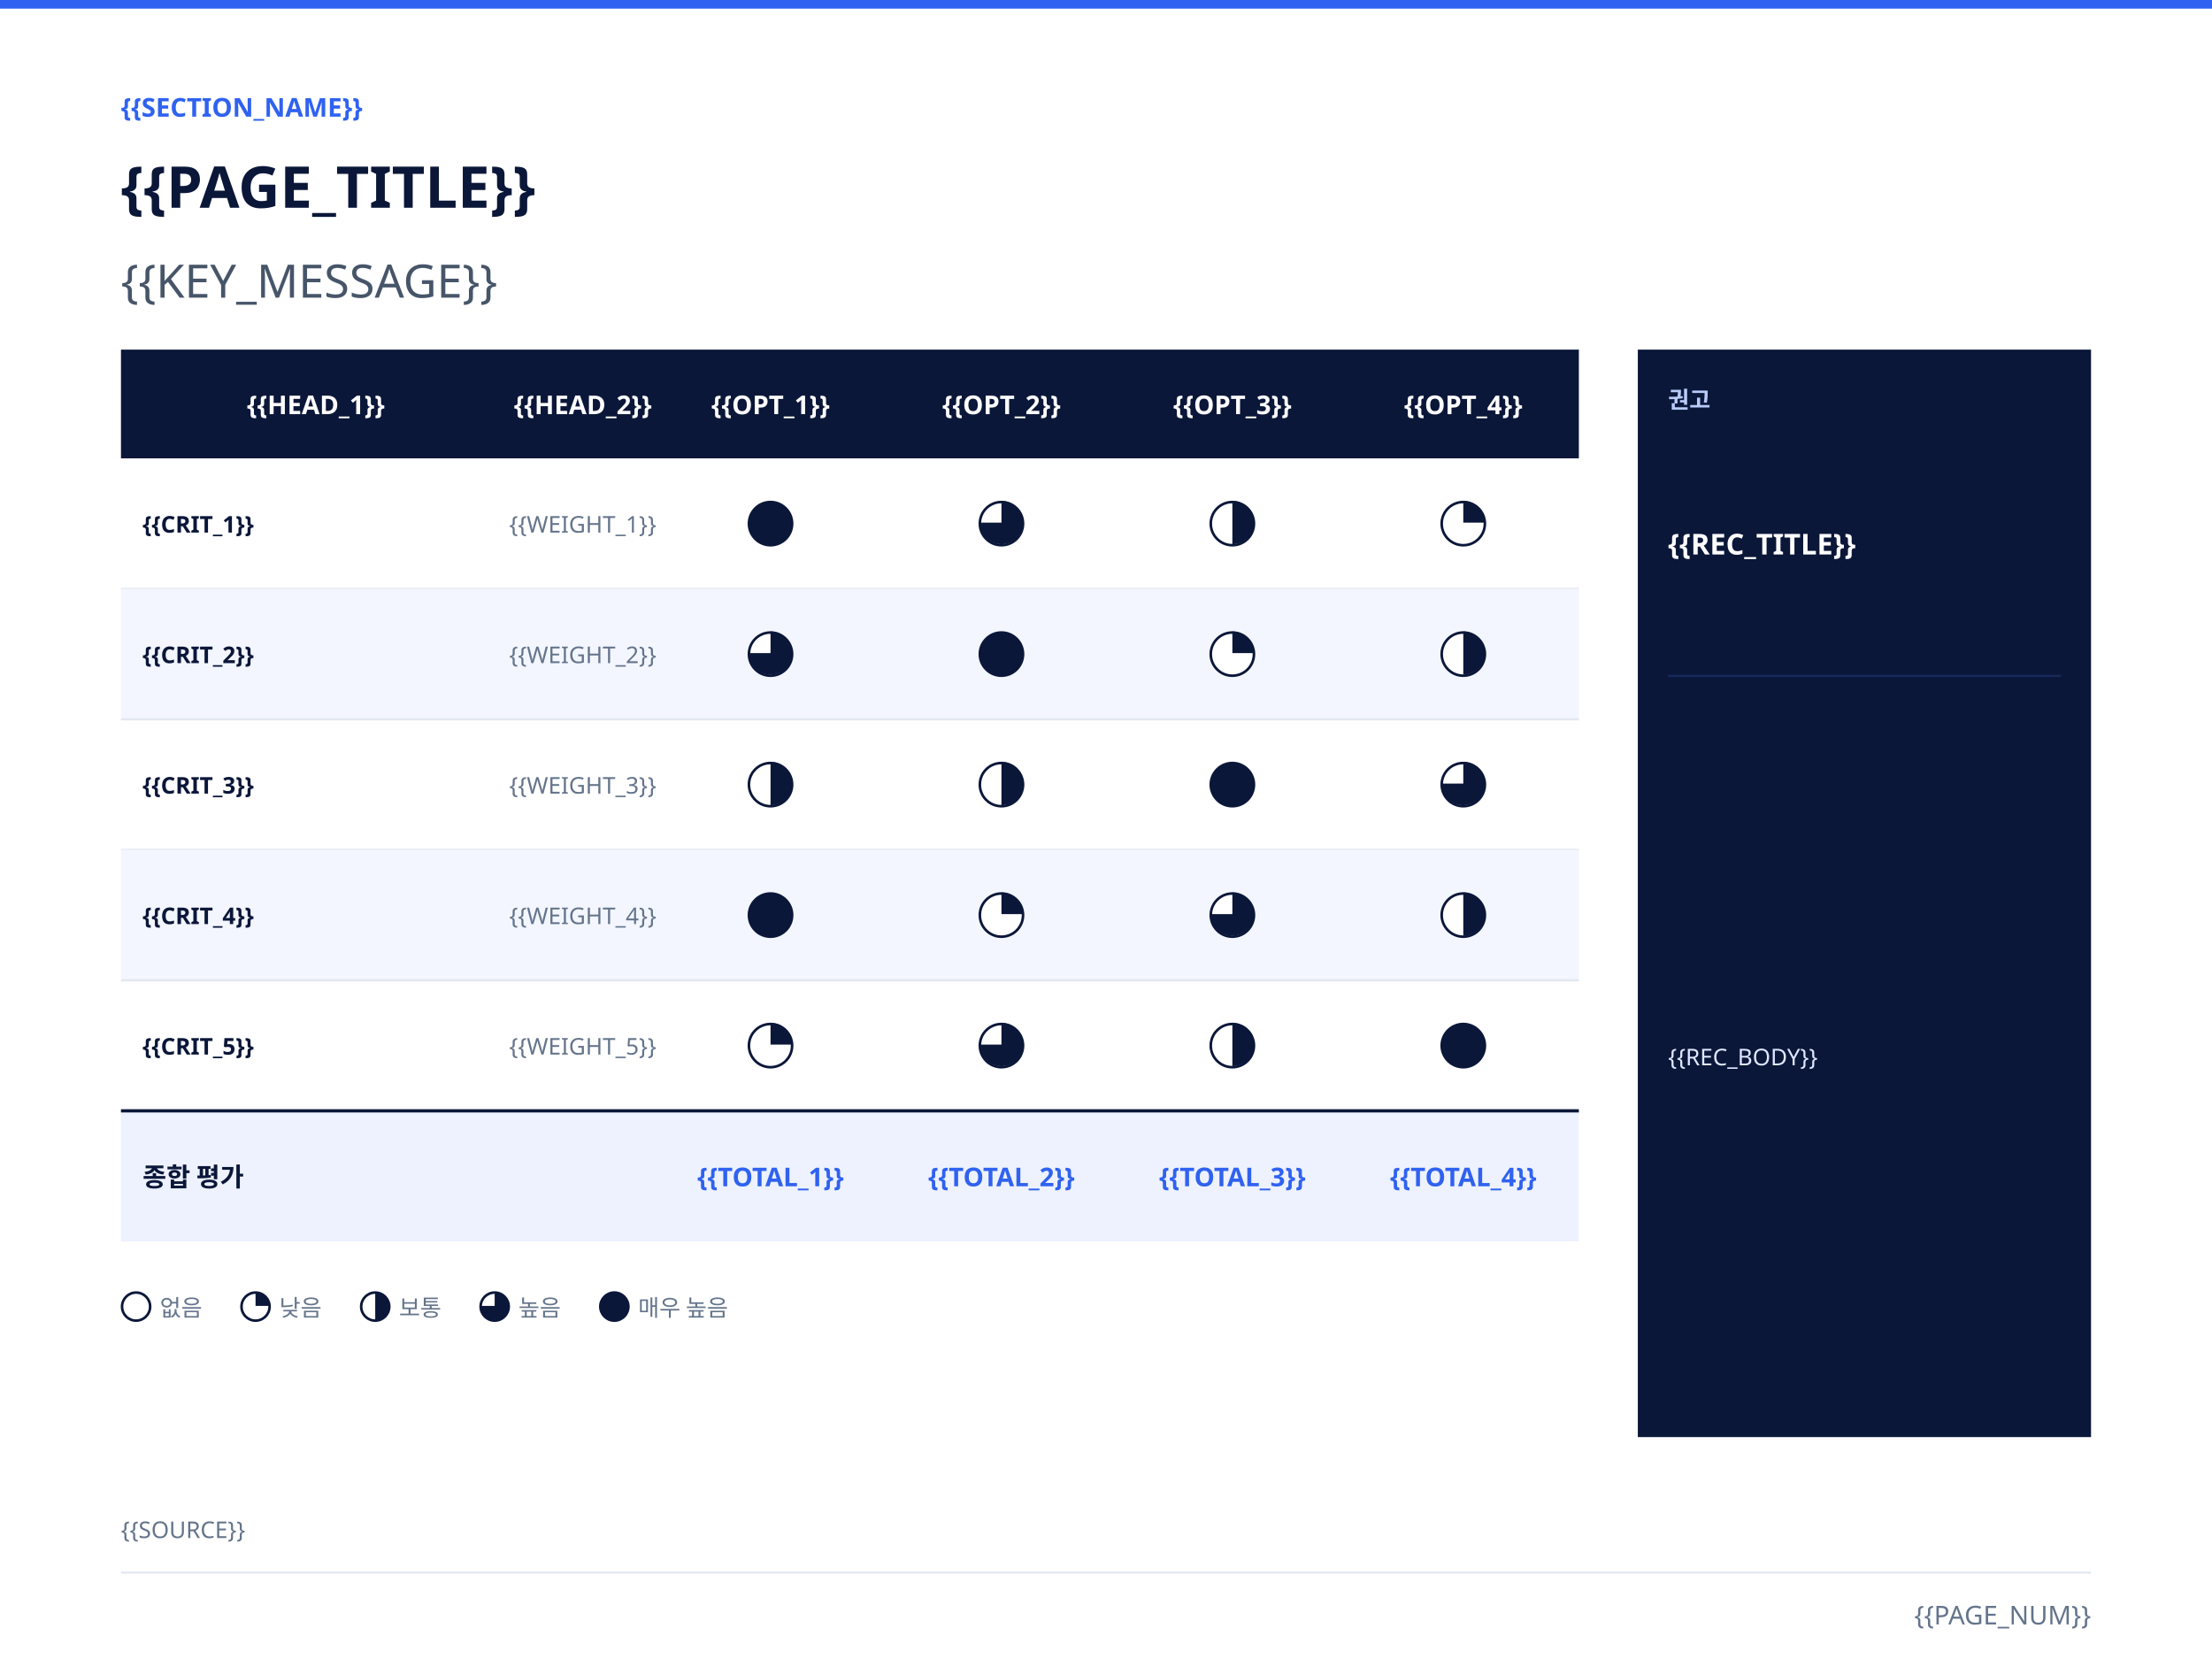
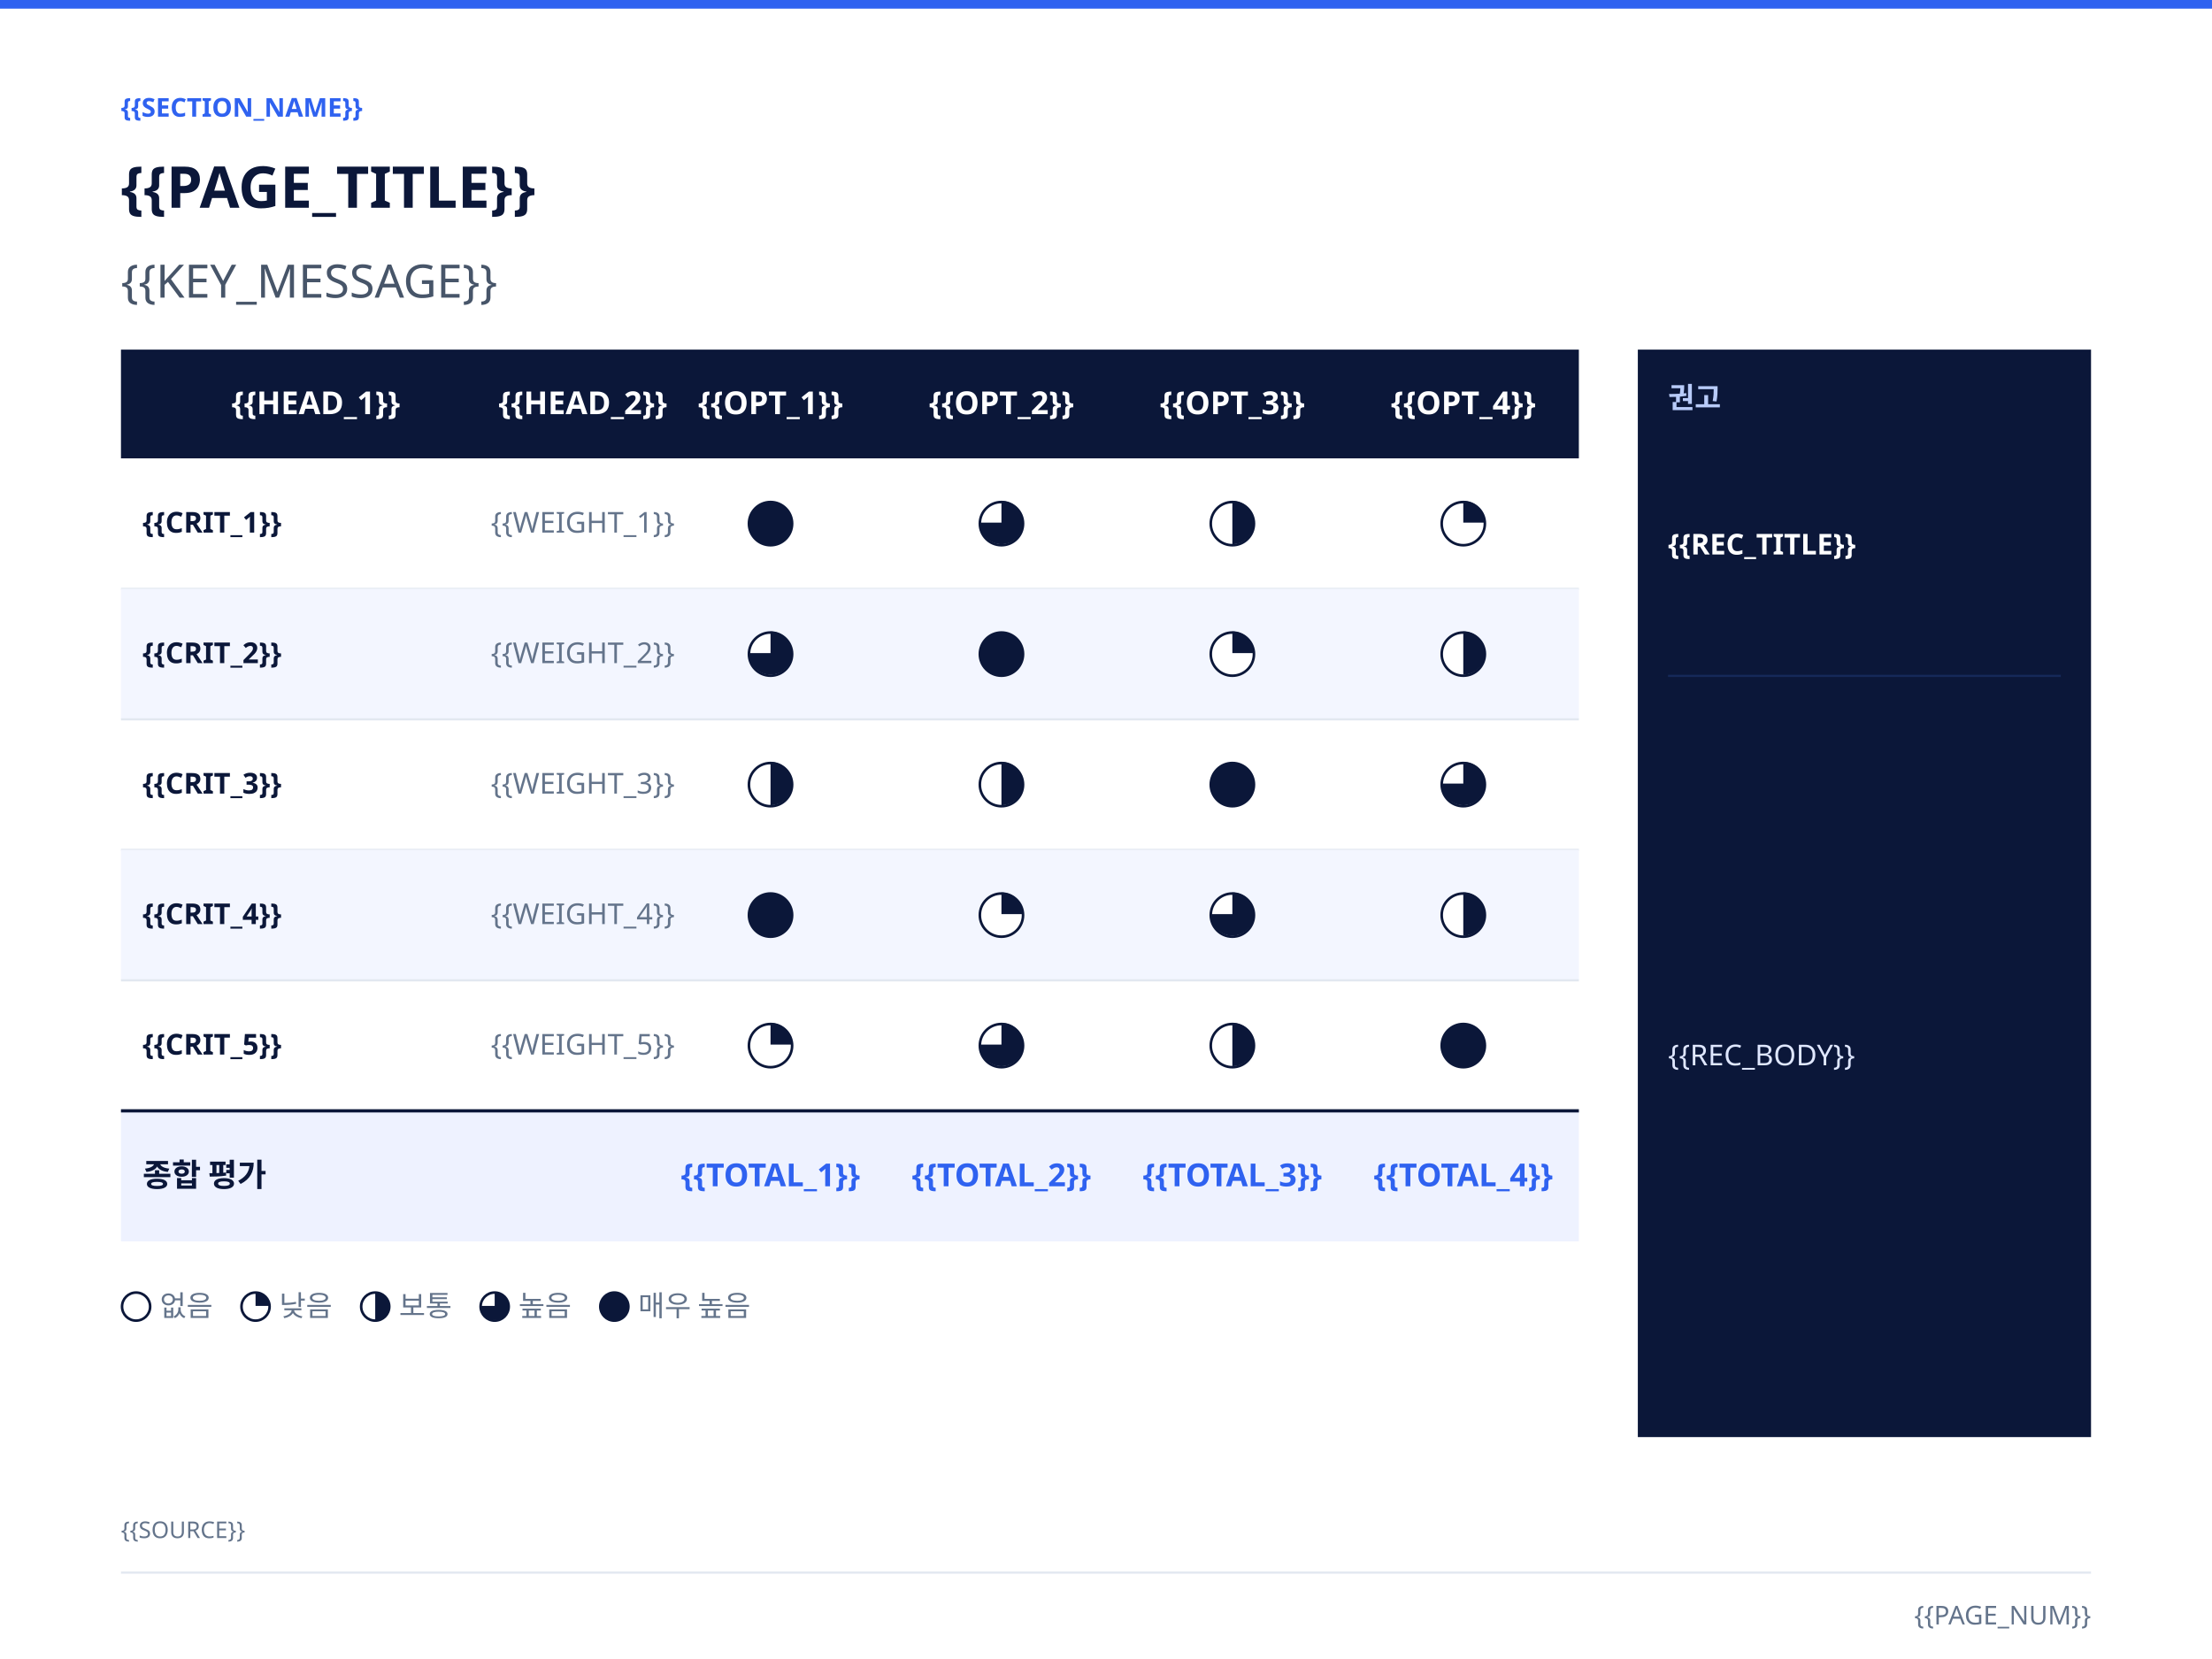
<svg xmlns="http://www.w3.org/2000/svg" viewBox="0 0 1024 768" data-pptx-master="innercarry-master-4x3" data-pptx-master-name="이너캐리 4:3" data-pptx-layout="innercarry-harvey-compare" data-pptx-layout-name="이너캐리 하비볼 대안 평가표+권고">
  <rect id="master-bg" x="0" y="0" width="1024" height="831.62" fill="#FFFFFF" data-pptx-layer="master" data-pptx-editable="false" />
  <rect id="top-rule" x="0" y="0" width="1024" height="4" fill="#2F62F0" data-pptx-layer="layout" data-pptx-editable="false" />
  <rect id="head-bg" x="56" y="161.85" width="674.9" height="50.34" fill="#0B1739" data-pptx-layer="layout" data-pptx-editable="false" />
  <line id="row-1-rule" x1="56" y1="272.6" x2="730.9" y2="272.6" stroke="#E2E8F0" stroke-width="1" data-pptx-layer="layout" data-pptx-editable="false" />
  <rect id="row-2-zebra" x="56" y="272.6" width="674.9" height="60.41" fill="#F3F6FF" data-pptx-layer="layout" data-pptx-editable="false" />
  <line id="row-2-rule" x1="56" y1="333.01" x2="730.9" y2="333.01" stroke="#E2E8F0" stroke-width="1" data-pptx-layer="layout" data-pptx-editable="false" />
  <line id="row-3-rule" x1="56" y1="393.42" x2="730.9" y2="393.42" stroke="#E2E8F0" stroke-width="1" data-pptx-layer="layout" data-pptx-editable="false" />
  <rect id="row-4-zebra" x="56" y="393.42" width="674.9" height="60.41" fill="#F3F6FF" data-pptx-layer="layout" data-pptx-editable="false" />
  <line id="row-4-rule" x1="56" y1="453.83" x2="730.9" y2="453.83" stroke="#E2E8F0" stroke-width="1" data-pptx-layer="layout" data-pptx-editable="false" />
  <line id="row-5-rule" x1="56" y1="514.24" x2="730.9" y2="514.24" stroke="#E2E8F0" stroke-width="1" data-pptx-layer="layout" data-pptx-editable="false" />
  <rect id="total-bg" x="56" y="514.24" width="674.9" height="60.42" fill="#EEF2FF" data-pptx-layer="layout" data-pptx-editable="false" />
  <line id="total-rule" x1="56" y1="514.24" x2="730.9" y2="514.24" stroke="#0B1739" stroke-width="1.5" data-pptx-layer="layout" data-pptx-editable="false" />
-   <text id="total-label" x="66" y="549.16" font-family="&quot;IBM Plex Sans KR&quot;, &quot;Malgun Gothic&quot;, sans-serif" font-size="12" font-weight="700" fill="#0B1739" data-pptx-layer="layout" data-pptx-editable="false">종합 평가</text>
+   <text id="total-label" x="66" y="549.16" font-family="&quot;IBM Plex Sans KR&quot;, &quot;Malgun Gothic&quot;, sans-serif" font-size="14.67" font-weight="700" fill="#0B1739" data-pptx-layer="layout" data-pptx-editable="false">종합 평가</text>
  <circle id="legend-0-ring" cx="63" cy="604.86" r="6.5" fill="#FFFFFF" stroke="#0B1739" stroke-width="1.2" data-pptx-layer="layout" data-pptx-editable="false" />
-   <text id="legend-0-label" x="74" y="609.24" font-family="&quot;IBM Plex Sans KR&quot;, &quot;Malgun Gothic&quot;, sans-serif" font-size="10.67" font-weight="400" fill="#64748B" data-pptx-layer="layout" data-pptx-editable="false">없음</text>
+   <text id="legend-0-label" x="74" y="609.24" font-family="&quot;IBM Plex Sans KR&quot;, &quot;Malgun Gothic&quot;, sans-serif" font-size="13.33" font-weight="400" fill="#64748B" data-pptx-layer="layout" data-pptx-editable="false">없음</text>
  <circle id="legend-1-ring" cx="118.3" cy="604.86" r="6.5" fill="#FFFFFF" stroke="#0B1739" stroke-width="1.2" data-pptx-layer="layout" data-pptx-editable="false" />
  <path id="legend-1-fill" d="M 118.3 604.55 L 118.3 598.05 A 6.5 6.5 0 0 1 124.8 604.55 Z" fill="#0B1739" data-pptx-layer="layout" data-pptx-editable="false" />
-   <text id="legend-1-label" x="129.3" y="609.24" font-family="&quot;IBM Plex Sans KR&quot;, &quot;Malgun Gothic&quot;, sans-serif" font-size="10.67" font-weight="400" fill="#64748B" data-pptx-layer="layout" data-pptx-editable="false">낮음</text>
+   <text id="legend-1-label" x="129.3" y="609.24" font-family="&quot;IBM Plex Sans KR&quot;, &quot;Malgun Gothic&quot;, sans-serif" font-size="13.33" font-weight="400" fill="#64748B" data-pptx-layer="layout" data-pptx-editable="false">낮음</text>
  <circle id="legend-2-ring" cx="173.7" cy="604.86" r="6.5" fill="#FFFFFF" stroke="#0B1739" stroke-width="1.2" data-pptx-layer="layout" data-pptx-editable="false" />
  <path id="legend-2-fill" d="M 173.7 604.55 L 173.7 598.05 A 6.5 6.5 0 0 1 173.7 611.05 Z" fill="#0B1739" data-pptx-layer="layout" data-pptx-editable="false" />
-   <text id="legend-2-label" x="184.7" y="609.24" font-family="&quot;IBM Plex Sans KR&quot;, &quot;Malgun Gothic&quot;, sans-serif" font-size="10.67" font-weight="400" fill="#64748B" data-pptx-layer="layout" data-pptx-editable="false">보통</text>
+   <text id="legend-2-label" x="184.7" y="609.24" font-family="&quot;IBM Plex Sans KR&quot;, &quot;Malgun Gothic&quot;, sans-serif" font-size="13.33" font-weight="400" fill="#64748B" data-pptx-layer="layout" data-pptx-editable="false">보통</text>
  <circle id="legend-3-ring" cx="229" cy="604.86" r="6.5" fill="#FFFFFF" stroke="#0B1739" stroke-width="1.2" data-pptx-layer="layout" data-pptx-editable="false" />
  <path id="legend-3-fill" d="M 229 604.55 L 229 598.05 A 6.5 6.5 0 1 1 222.5 604.55 Z" fill="#0B1739" data-pptx-layer="layout" data-pptx-editable="false" />
-   <text id="legend-3-label" x="240" y="609.24" font-family="&quot;IBM Plex Sans KR&quot;, &quot;Malgun Gothic&quot;, sans-serif" font-size="10.67" font-weight="400" fill="#64748B" data-pptx-layer="layout" data-pptx-editable="false">높음</text>
+   <text id="legend-3-label" x="240" y="609.24" font-family="&quot;IBM Plex Sans KR&quot;, &quot;Malgun Gothic&quot;, sans-serif" font-size="13.33" font-weight="400" fill="#64748B" data-pptx-layer="layout" data-pptx-editable="false">높음</text>
  <circle id="legend-4-ring" cx="284.4" cy="604.86" r="6.5" fill="#FFFFFF" stroke="#0B1739" stroke-width="1.2" data-pptx-layer="layout" data-pptx-editable="false" />
  <circle id="legend-4-fill" cx="284.4" cy="604.86" r="6.5" fill="#0B1739" data-pptx-layer="layout" data-pptx-editable="false" />
-   <text id="legend-4-label" x="295.4" y="609.24" font-family="&quot;IBM Plex Sans KR&quot;, &quot;Malgun Gothic&quot;, sans-serif" font-size="10.67" font-weight="400" fill="#64748B" data-pptx-layer="layout" data-pptx-editable="false">매우 높음</text>
+   <text id="legend-4-label" x="295.4" y="609.24" font-family="&quot;IBM Plex Sans KR&quot;, &quot;Malgun Gothic&quot;, sans-serif" font-size="13.33" font-weight="400" fill="#64748B" data-pptx-layer="layout" data-pptx-editable="false">매우 높음</text>
  <rect id="rec-bg" x="758.2" y="161.85" width="209.8" height="503.42" fill="#0B1739" data-pptx-layer="layout" data-pptx-editable="false" />
-   <text id="rec-label" x="772.2" y="188.88" font-family="&quot;IBM Plex Sans KR&quot;, &quot;Malgun Gothic&quot;, sans-serif" font-size="10.67" font-weight="700" fill="#B8CBF9" data-pptx-layer="layout" data-pptx-editable="false">권고</text>
+   <text id="rec-label" x="772.2" y="188.88" font-family="&quot;IBM Plex Sans KR&quot;, &quot;Malgun Gothic&quot;, sans-serif" font-size="13.33" font-weight="700" fill="#B8CBF9" data-pptx-layer="layout" data-pptx-editable="false">권고</text>
  <line id="rec-rule" x1="772.2" y1="312.88" x2="954" y2="312.88" stroke="#152959" stroke-width="1" data-pptx-layer="layout" data-pptx-editable="false" />
  <line id="footer-line" x1="56" y1="728" x2="968" y2="728" stroke="#E2E8F0" stroke-width="1" data-pptx-layer="layout" data-pptx-editable="false" />
  <circle id="ball-1-1-ring" cx="356.7" cy="242.4" r="10" fill="#FFFFFF" stroke="#0B1739" stroke-width="1.2" />
  <circle id="ball-1-1-fill" cx="356.7" cy="242.4" r="10" fill="#0B1739" />
  <circle id="ball-1-2-ring" cx="463.6" cy="242.4" r="10" fill="#FFFFFF" stroke="#0B1739" stroke-width="1.2" />
  <path id="ball-1-2-fill" d="M 463.6 241.93 L 463.6 231.93 A 10 10 0 1 1 453.6 241.93 Z" fill="#0B1739" />
  <circle id="ball-1-3-ring" cx="570.5" cy="242.4" r="10" fill="#FFFFFF" stroke="#0B1739" stroke-width="1.2" />
  <path id="ball-1-3-fill" d="M 570.5 241.93 L 570.5 231.93 A 10 10 0 0 1 570.5 251.93 Z" fill="#0B1739" />
  <circle id="ball-1-4-ring" cx="677.4" cy="242.4" r="10" fill="#FFFFFF" stroke="#0B1739" stroke-width="1.2" />
  <path id="ball-1-4-fill" d="M 677.4 241.93 L 677.4 231.93 A 10 10 0 0 1 687.4 241.93 Z" fill="#0B1739" />
  <circle id="ball-2-1-ring" cx="356.7" cy="302.81" r="10" fill="#FFFFFF" stroke="#0B1739" stroke-width="1.2" />
  <path id="ball-2-1-fill" d="M 356.7 302.34 L 356.7 292.34 A 10 10 0 1 1 346.7 302.34 Z" fill="#0B1739" />
  <circle id="ball-2-2-ring" cx="463.6" cy="302.81" r="10" fill="#FFFFFF" stroke="#0B1739" stroke-width="1.2" />
  <circle id="ball-2-2-fill" cx="463.6" cy="302.81" r="10" fill="#0B1739" />
  <circle id="ball-2-3-ring" cx="570.5" cy="302.81" r="10" fill="#FFFFFF" stroke="#0B1739" stroke-width="1.2" />
  <path id="ball-2-3-fill" d="M 570.5 302.34 L 570.5 292.34 A 10 10 0 0 1 580.5 302.34 Z" fill="#0B1739" />
  <circle id="ball-2-4-ring" cx="677.4" cy="302.81" r="10" fill="#FFFFFF" stroke="#0B1739" stroke-width="1.2" />
  <path id="ball-2-4-fill" d="M 677.4 302.34 L 677.4 292.34 A 10 10 0 0 1 677.4 312.34 Z" fill="#0B1739" />
  <circle id="ball-3-1-ring" cx="356.7" cy="363.22" r="10" fill="#FFFFFF" stroke="#0B1739" stroke-width="1.2" />
  <path id="ball-3-1-fill" d="M 356.7 362.75 L 356.7 352.75 A 10 10 0 0 1 356.7 372.75 Z" fill="#0B1739" />
  <circle id="ball-3-2-ring" cx="463.6" cy="363.22" r="10" fill="#FFFFFF" stroke="#0B1739" stroke-width="1.2" />
  <path id="ball-3-2-fill" d="M 463.6 362.75 L 463.6 352.75 A 10 10 0 0 1 463.6 372.75 Z" fill="#0B1739" />
  <circle id="ball-3-3-ring" cx="570.5" cy="363.22" r="10" fill="#FFFFFF" stroke="#0B1739" stroke-width="1.2" />
  <circle id="ball-3-3-fill" cx="570.5" cy="363.22" r="10" fill="#0B1739" />
  <circle id="ball-3-4-ring" cx="677.4" cy="363.22" r="10" fill="#FFFFFF" stroke="#0B1739" stroke-width="1.2" />
  <path id="ball-3-4-fill" d="M 677.4 362.75 L 677.4 352.75 A 10 10 0 1 1 667.4 362.75 Z" fill="#0B1739" />
  <circle id="ball-4-1-ring" cx="356.7" cy="423.63" r="10" fill="#FFFFFF" stroke="#0B1739" stroke-width="1.2" />
  <circle id="ball-4-1-fill" cx="356.7" cy="423.63" r="10" fill="#0B1739" />
  <circle id="ball-4-2-ring" cx="463.6" cy="423.63" r="10" fill="#FFFFFF" stroke="#0B1739" stroke-width="1.2" />
  <path id="ball-4-2-fill" d="M 463.6 423.16 L 463.6 413.16 A 10 10 0 0 1 473.6 423.16 Z" fill="#0B1739" />
  <circle id="ball-4-3-ring" cx="570.5" cy="423.63" r="10" fill="#FFFFFF" stroke="#0B1739" stroke-width="1.2" />
  <path id="ball-4-3-fill" d="M 570.5 423.16 L 570.5 413.16 A 10 10 0 1 1 560.5 423.16 Z" fill="#0B1739" />
  <circle id="ball-4-4-ring" cx="677.4" cy="423.63" r="10" fill="#FFFFFF" stroke="#0B1739" stroke-width="1.2" />
  <path id="ball-4-4-fill" d="M 677.4 423.16 L 677.4 413.16 A 10 10 0 0 1 677.4 433.16 Z" fill="#0B1739" />
  <circle id="ball-5-1-ring" cx="356.7" cy="484.04" r="10" fill="#FFFFFF" stroke="#0B1739" stroke-width="1.2" />
  <path id="ball-5-1-fill" d="M 356.7 483.57 L 356.7 473.57 A 10 10 0 0 1 366.7 483.57 Z" fill="#0B1739" />
  <circle id="ball-5-2-ring" cx="463.6" cy="484.04" r="10" fill="#FFFFFF" stroke="#0B1739" stroke-width="1.2" />
  <path id="ball-5-2-fill" d="M 463.6 483.57 L 463.6 473.57 A 10 10 0 1 1 453.6 483.57 Z" fill="#0B1739" />
  <circle id="ball-5-3-ring" cx="570.5" cy="484.04" r="10" fill="#FFFFFF" stroke="#0B1739" stroke-width="1.2" />
  <path id="ball-5-3-fill" d="M 570.5 483.57 L 570.5 473.57 A 10 10 0 0 1 570.5 493.57 Z" fill="#0B1739" />
  <circle id="ball-5-4-ring" cx="677.4" cy="484.04" r="10" fill="#FFFFFF" stroke="#0B1739" stroke-width="1.2" />
  <circle id="ball-5-4-fill" cx="677.4" cy="484.04" r="10" fill="#0B1739" />
  <g id="content-title" data-pptx-placeholder="title" data-pptx-placeholder-bounds="56 68 912 36.94">
    <text id="content-title-carrier" data-pptx-placeholder-carrier="true" x="56" y="96.19" font-family="&quot;IBM Plex Sans KR&quot;, &quot;Malgun Gothic&quot;, sans-serif" font-size="26.67" font-weight="700" fill="#0B1739">{{PAGE_TITLE}}</text>
  </g>
  <g id="key-message" data-pptx-placeholder="body" data-pptx-placeholder-idx="90" data-pptx-placeholder-bounds="56 113.7 912 30.64">
    <text id="key-message-carrier" data-pptx-placeholder-carrier="true" x="56" y="137.78" font-family="&quot;IBM Plex Sans KR&quot;, &quot;Malgun Gothic&quot;, sans-serif" font-size="21.33" font-weight="400" fill="#475569">{{KEY_MESSAGE}}</text>
  </g>
  <g id="head-1" data-pptx-placeholder="body" data-pptx-placeholder-idx="1" data-pptx-placeholder-bounds="56 161.85 180.4 50.34">
-     <text id="head-1-carrier" data-pptx-placeholder-carrier="true" x="146.2" y="191.73" text-anchor="middle" font-family="&quot;IBM Plex Sans KR&quot;, &quot;Malgun Gothic&quot;, sans-serif" font-size="12" font-weight="700" fill="#FFFFFF">{{HEAD_1}}</text>
+     <text id="head-1-carrier" data-pptx-placeholder-carrier="true" x="146.2" y="191.73" text-anchor="middle" font-family="&quot;IBM Plex Sans KR&quot;, &quot;Malgun Gothic&quot;, sans-serif" font-size="14.67" font-weight="700" fill="#FFFFFF">{{HEAD_1}}</text>
  </g>
  <g id="head-2" data-pptx-placeholder="body" data-pptx-placeholder-idx="2" data-pptx-placeholder-bounds="236.4 161.85 66.8 50.34">
-     <text id="head-2-carrier" data-pptx-placeholder-carrier="true" x="269.8" y="191.73" text-anchor="middle" font-family="&quot;IBM Plex Sans KR&quot;, &quot;Malgun Gothic&quot;, sans-serif" font-size="12" font-weight="700" fill="#FFFFFF">{{HEAD_2}}</text>
+     <text id="head-2-carrier" data-pptx-placeholder-carrier="true" x="269.8" y="191.73" text-anchor="middle" font-family="&quot;IBM Plex Sans KR&quot;, &quot;Malgun Gothic&quot;, sans-serif" font-size="14.67" font-weight="700" fill="#FFFFFF">{{HEAD_2}}</text>
  </g>
  <g id="head-3" data-pptx-placeholder="body" data-pptx-placeholder-idx="3" data-pptx-placeholder-bounds="303.2 161.85 106.9 50.34">
-     <text id="head-3-carrier" data-pptx-placeholder-carrier="true" x="356.7" y="191.73" text-anchor="middle" font-family="&quot;IBM Plex Sans KR&quot;, &quot;Malgun Gothic&quot;, sans-serif" font-size="12" font-weight="700" fill="#FFFFFF">{{OPT_1}}</text>
+     <text id="head-3-carrier" data-pptx-placeholder-carrier="true" x="356.7" y="191.73" text-anchor="middle" font-family="&quot;IBM Plex Sans KR&quot;, &quot;Malgun Gothic&quot;, sans-serif" font-size="14.67" font-weight="700" fill="#FFFFFF">{{OPT_1}}</text>
  </g>
  <g id="head-4" data-pptx-placeholder="body" data-pptx-placeholder-idx="4" data-pptx-placeholder-bounds="410.1 161.85 106.9 50.34">
-     <text id="head-4-carrier" data-pptx-placeholder-carrier="true" x="463.6" y="191.73" text-anchor="middle" font-family="&quot;IBM Plex Sans KR&quot;, &quot;Malgun Gothic&quot;, sans-serif" font-size="12" font-weight="700" fill="#FFFFFF">{{OPT_2}}</text>
+     <text id="head-4-carrier" data-pptx-placeholder-carrier="true" x="463.6" y="191.73" text-anchor="middle" font-family="&quot;IBM Plex Sans KR&quot;, &quot;Malgun Gothic&quot;, sans-serif" font-size="14.67" font-weight="700" fill="#FFFFFF">{{OPT_2}}</text>
  </g>
  <g id="head-5" data-pptx-placeholder="body" data-pptx-placeholder-idx="5" data-pptx-placeholder-bounds="517.1 161.85 106.9 50.34">
-     <text id="head-5-carrier" data-pptx-placeholder-carrier="true" x="570.5" y="191.73" text-anchor="middle" font-family="&quot;IBM Plex Sans KR&quot;, &quot;Malgun Gothic&quot;, sans-serif" font-size="12" font-weight="700" fill="#FFFFFF">{{OPT_3}}</text>
+     <text id="head-5-carrier" data-pptx-placeholder-carrier="true" x="570.5" y="191.73" text-anchor="middle" font-family="&quot;IBM Plex Sans KR&quot;, &quot;Malgun Gothic&quot;, sans-serif" font-size="14.67" font-weight="700" fill="#FFFFFF">{{OPT_3}}</text>
  </g>
  <g id="head-6" data-pptx-placeholder="body" data-pptx-placeholder-idx="6" data-pptx-placeholder-bounds="624 161.85 106.9 50.34">
-     <text id="head-6-carrier" data-pptx-placeholder-carrier="true" x="677.4" y="191.73" text-anchor="middle" font-family="&quot;IBM Plex Sans KR&quot;, &quot;Malgun Gothic&quot;, sans-serif" font-size="12" font-weight="700" fill="#FFFFFF">{{OPT_4}}</text>
+     <text id="head-6-carrier" data-pptx-placeholder-carrier="true" x="677.4" y="191.73" text-anchor="middle" font-family="&quot;IBM Plex Sans KR&quot;, &quot;Malgun Gothic&quot;, sans-serif" font-size="14.67" font-weight="700" fill="#FFFFFF">{{OPT_4}}</text>
  </g>
  <g id="crit-1" data-pptx-placeholder="body" data-pptx-placeholder-idx="7" data-pptx-placeholder-bounds="66 212.19 166.4 60.41">
-     <text id="crit-1-carrier" data-pptx-placeholder-carrier="true" x="66" y="246.56" font-family="&quot;IBM Plex Sans KR&quot;, &quot;Malgun Gothic&quot;, sans-serif" font-size="10.67" font-weight="700" fill="#0B1739">{{CRIT_1}}</text>
+     <text id="crit-1-carrier" data-pptx-placeholder-carrier="true" x="66" y="246.56" font-family="&quot;IBM Plex Sans KR&quot;, &quot;Malgun Gothic&quot;, sans-serif" font-size="13.33" font-weight="700" fill="#0B1739">{{CRIT_1}}</text>
  </g>
  <g id="weight-1" data-pptx-placeholder="body" data-pptx-placeholder-idx="8" data-pptx-placeholder-bounds="236.4 212.19 66.8 60.41">
-     <text id="weight-1-carrier" data-pptx-placeholder-carrier="true" x="269.8" y="246.56" text-anchor="middle" font-family="&quot;IBM Plex Sans KR&quot;, &quot;Malgun Gothic&quot;, sans-serif" font-size="10.67" font-weight="400" fill="#64748B">{{WEIGHT_1}}</text>
+     <text id="weight-1-carrier" data-pptx-placeholder-carrier="true" x="269.8" y="246.56" text-anchor="middle" font-family="&quot;IBM Plex Sans KR&quot;, &quot;Malgun Gothic&quot;, sans-serif" font-size="13.33" font-weight="400" fill="#64748B">{{WEIGHT_1}}</text>
  </g>
  <g id="crit-2" data-pptx-placeholder="body" data-pptx-placeholder-idx="9" data-pptx-placeholder-bounds="66 272.6 166.4 60.41">
-     <text id="crit-2-carrier" data-pptx-placeholder-carrier="true" x="66" y="306.97" font-family="&quot;IBM Plex Sans KR&quot;, &quot;Malgun Gothic&quot;, sans-serif" font-size="10.67" font-weight="700" fill="#0B1739">{{CRIT_2}}</text>
+     <text id="crit-2-carrier" data-pptx-placeholder-carrier="true" x="66" y="306.97" font-family="&quot;IBM Plex Sans KR&quot;, &quot;Malgun Gothic&quot;, sans-serif" font-size="13.33" font-weight="700" fill="#0B1739">{{CRIT_2}}</text>
  </g>
  <g id="weight-2" data-pptx-placeholder="body" data-pptx-placeholder-idx="10" data-pptx-placeholder-bounds="236.4 272.6 66.8 60.41">
-     <text id="weight-2-carrier" data-pptx-placeholder-carrier="true" x="269.8" y="306.97" text-anchor="middle" font-family="&quot;IBM Plex Sans KR&quot;, &quot;Malgun Gothic&quot;, sans-serif" font-size="10.67" font-weight="400" fill="#64748B">{{WEIGHT_2}}</text>
+     <text id="weight-2-carrier" data-pptx-placeholder-carrier="true" x="269.8" y="306.97" text-anchor="middle" font-family="&quot;IBM Plex Sans KR&quot;, &quot;Malgun Gothic&quot;, sans-serif" font-size="13.33" font-weight="400" fill="#64748B">{{WEIGHT_2}}</text>
  </g>
  <g id="crit-3" data-pptx-placeholder="body" data-pptx-placeholder-idx="11" data-pptx-placeholder-bounds="66 333.01 166.4 60.41">
-     <text id="crit-3-carrier" data-pptx-placeholder-carrier="true" x="66" y="367.38" font-family="&quot;IBM Plex Sans KR&quot;, &quot;Malgun Gothic&quot;, sans-serif" font-size="10.67" font-weight="700" fill="#0B1739">{{CRIT_3}}</text>
+     <text id="crit-3-carrier" data-pptx-placeholder-carrier="true" x="66" y="367.38" font-family="&quot;IBM Plex Sans KR&quot;, &quot;Malgun Gothic&quot;, sans-serif" font-size="13.33" font-weight="700" fill="#0B1739">{{CRIT_3}}</text>
  </g>
  <g id="weight-3" data-pptx-placeholder="body" data-pptx-placeholder-idx="12" data-pptx-placeholder-bounds="236.4 333.01 66.8 60.41">
-     <text id="weight-3-carrier" data-pptx-placeholder-carrier="true" x="269.8" y="367.38" text-anchor="middle" font-family="&quot;IBM Plex Sans KR&quot;, &quot;Malgun Gothic&quot;, sans-serif" font-size="10.67" font-weight="400" fill="#64748B">{{WEIGHT_3}}</text>
+     <text id="weight-3-carrier" data-pptx-placeholder-carrier="true" x="269.8" y="367.38" text-anchor="middle" font-family="&quot;IBM Plex Sans KR&quot;, &quot;Malgun Gothic&quot;, sans-serif" font-size="13.33" font-weight="400" fill="#64748B">{{WEIGHT_3}}</text>
  </g>
  <g id="crit-4" data-pptx-placeholder="body" data-pptx-placeholder-idx="13" data-pptx-placeholder-bounds="66 393.42 166.4 60.41">
-     <text id="crit-4-carrier" data-pptx-placeholder-carrier="true" x="66" y="427.79" font-family="&quot;IBM Plex Sans KR&quot;, &quot;Malgun Gothic&quot;, sans-serif" font-size="10.67" font-weight="700" fill="#0B1739">{{CRIT_4}}</text>
+     <text id="crit-4-carrier" data-pptx-placeholder-carrier="true" x="66" y="427.79" font-family="&quot;IBM Plex Sans KR&quot;, &quot;Malgun Gothic&quot;, sans-serif" font-size="13.33" font-weight="700" fill="#0B1739">{{CRIT_4}}</text>
  </g>
  <g id="weight-4" data-pptx-placeholder="body" data-pptx-placeholder-idx="14" data-pptx-placeholder-bounds="236.4 393.42 66.8 60.41">
-     <text id="weight-4-carrier" data-pptx-placeholder-carrier="true" x="269.8" y="427.79" text-anchor="middle" font-family="&quot;IBM Plex Sans KR&quot;, &quot;Malgun Gothic&quot;, sans-serif" font-size="10.67" font-weight="400" fill="#64748B">{{WEIGHT_4}}</text>
+     <text id="weight-4-carrier" data-pptx-placeholder-carrier="true" x="269.8" y="427.79" text-anchor="middle" font-family="&quot;IBM Plex Sans KR&quot;, &quot;Malgun Gothic&quot;, sans-serif" font-size="13.33" font-weight="400" fill="#64748B">{{WEIGHT_4}}</text>
  </g>
  <g id="crit-5" data-pptx-placeholder="body" data-pptx-placeholder-idx="15" data-pptx-placeholder-bounds="66 453.83 166.4 60.41">
-     <text id="crit-5-carrier" data-pptx-placeholder-carrier="true" x="66" y="488.2" font-family="&quot;IBM Plex Sans KR&quot;, &quot;Malgun Gothic&quot;, sans-serif" font-size="10.67" font-weight="700" fill="#0B1739">{{CRIT_5}}</text>
+     <text id="crit-5-carrier" data-pptx-placeholder-carrier="true" x="66" y="488.2" font-family="&quot;IBM Plex Sans KR&quot;, &quot;Malgun Gothic&quot;, sans-serif" font-size="13.33" font-weight="700" fill="#0B1739">{{CRIT_5}}</text>
  </g>
  <g id="weight-5" data-pptx-placeholder="body" data-pptx-placeholder-idx="16" data-pptx-placeholder-bounds="236.4 453.83 66.8 60.41">
-     <text id="weight-5-carrier" data-pptx-placeholder-carrier="true" x="269.8" y="488.2" text-anchor="middle" font-family="&quot;IBM Plex Sans KR&quot;, &quot;Malgun Gothic&quot;, sans-serif" font-size="10.67" font-weight="400" fill="#64748B">{{WEIGHT_5}}</text>
+     <text id="weight-5-carrier" data-pptx-placeholder-carrier="true" x="269.8" y="488.2" text-anchor="middle" font-family="&quot;IBM Plex Sans KR&quot;, &quot;Malgun Gothic&quot;, sans-serif" font-size="13.33" font-weight="400" fill="#64748B">{{WEIGHT_5}}</text>
  </g>
  <g id="total-1" data-pptx-placeholder="body" data-pptx-placeholder-idx="17" data-pptx-placeholder-bounds="303.2 514.24 106.9 60.42">
-     <text id="total-1-carrier" data-pptx-placeholder-carrier="true" x="356.7" y="549.16" text-anchor="middle" font-family="&quot;IBM Plex Sans KR&quot;, &quot;Malgun Gothic&quot;, sans-serif" font-size="12" font-weight="700" fill="#2F62F0">{{TOTAL_1}}</text>
+     <text id="total-1-carrier" data-pptx-placeholder-carrier="true" x="356.7" y="549.16" text-anchor="middle" font-family="&quot;IBM Plex Sans KR&quot;, &quot;Malgun Gothic&quot;, sans-serif" font-size="14.67" font-weight="700" fill="#2F62F0">{{TOTAL_1}}</text>
  </g>
  <g id="total-2" data-pptx-placeholder="body" data-pptx-placeholder-idx="18" data-pptx-placeholder-bounds="410.1 514.24 106.9 60.42">
-     <text id="total-2-carrier" data-pptx-placeholder-carrier="true" x="463.6" y="549.16" text-anchor="middle" font-family="&quot;IBM Plex Sans KR&quot;, &quot;Malgun Gothic&quot;, sans-serif" font-size="12" font-weight="700" fill="#2F62F0">{{TOTAL_2}}</text>
+     <text id="total-2-carrier" data-pptx-placeholder-carrier="true" x="463.6" y="549.16" text-anchor="middle" font-family="&quot;IBM Plex Sans KR&quot;, &quot;Malgun Gothic&quot;, sans-serif" font-size="14.67" font-weight="700" fill="#2F62F0">{{TOTAL_2}}</text>
  </g>
  <g id="total-3" data-pptx-placeholder="body" data-pptx-placeholder-idx="19" data-pptx-placeholder-bounds="517.1 514.24 106.9 60.42">
-     <text id="total-3-carrier" data-pptx-placeholder-carrier="true" x="570.5" y="549.16" text-anchor="middle" font-family="&quot;IBM Plex Sans KR&quot;, &quot;Malgun Gothic&quot;, sans-serif" font-size="12" font-weight="700" fill="#2F62F0">{{TOTAL_3}}</text>
+     <text id="total-3-carrier" data-pptx-placeholder-carrier="true" x="570.5" y="549.16" text-anchor="middle" font-family="&quot;IBM Plex Sans KR&quot;, &quot;Malgun Gothic&quot;, sans-serif" font-size="14.67" font-weight="700" fill="#2F62F0">{{TOTAL_3}}</text>
  </g>
  <g id="total-4" data-pptx-placeholder="body" data-pptx-placeholder-idx="20" data-pptx-placeholder-bounds="624 514.24 106.9 60.42">
-     <text id="total-4-carrier" data-pptx-placeholder-carrier="true" x="677.4" y="549.16" text-anchor="middle" font-family="&quot;IBM Plex Sans KR&quot;, &quot;Malgun Gothic&quot;, sans-serif" font-size="12" font-weight="700" fill="#2F62F0">{{TOTAL_4}}</text>
+     <text id="total-4-carrier" data-pptx-placeholder-carrier="true" x="677.4" y="549.16" text-anchor="middle" font-family="&quot;IBM Plex Sans KR&quot;, &quot;Malgun Gothic&quot;, sans-serif" font-size="14.67" font-weight="700" fill="#2F62F0">{{TOTAL_4}}</text>
  </g>
  <g id="rec-title" data-pptx-placeholder="body" data-pptx-placeholder-anchor="middle" data-pptx-placeholder-idx="21" data-pptx-placeholder-bounds="772.2 197.64 181.8 70.48">
    <text id="rec-title-carrier" data-pptx-placeholder-carrier="true" x="772.2" y="256.69" font-family="&quot;IBM Plex Sans KR&quot;, &quot;Malgun Gothic&quot;, sans-serif" font-size="13.33" font-weight="700" fill="#FFFFFF">{{REC_TITLE}}</text>
  </g>
  <g id="rec-body" data-pptx-placeholder="body" data-pptx-placeholder-anchor="middle" data-pptx-placeholder-idx="22" data-pptx-placeholder-bounds="772.2 322.95 181.8 332.25">
-     <text id="rec-body-carrier" data-pptx-placeholder-carrier="true" x="772.2" y="493.16" font-family="&quot;IBM Plex Sans KR&quot;, &quot;Malgun Gothic&quot;, sans-serif" font-size="10.67" font-weight="400" fill="#DFE7FF">{{REC_BODY}}</text>
+     <text id="rec-body-carrier" data-pptx-placeholder-carrier="true" x="772.2" y="493.16" font-family="&quot;IBM Plex Sans KR&quot;, &quot;Malgun Gothic&quot;, sans-serif" font-size="13.33" font-weight="400" fill="#DFE7FF">{{REC_BODY}}</text>
  </g>
  <g id="source-note" data-pptx-placeholder="body" data-pptx-placeholder-idx="91" data-pptx-placeholder-bounds="56 700 912 16">
    <text id="source-note-carrier" data-pptx-placeholder-carrier="true" x="56" y="712" font-family="&quot;IBM Plex Sans KR&quot;, &quot;Malgun Gothic&quot;, sans-serif" font-size="10.67" font-weight="400" fill="#64748B">{{SOURCE}}</text>
  </g>
  <g id="footer-section" data-pptx-placeholder="footer" data-pptx-placeholder-bounds="56 40 600 18">
    <text id="footer-section-carrier" data-pptx-placeholder-carrier="true" x="56" y="54" font-family="&quot;IBM Plex Sans KR&quot;, &quot;Malgun Gothic&quot;, sans-serif" font-size="12" font-weight="700" fill="#2F62F0">{{SECTION_NAME}}</text>
  </g>
  <g id="page-number" data-pptx-placeholder="slide-number" data-pptx-placeholder-bounds="888 736 80 20">
    <text id="page-number-carrier" data-pptx-placeholder-carrier="true" x="968" y="752" text-anchor="end" font-family="&quot;IBM Plex Sans KR&quot;, &quot;Malgun Gothic&quot;, sans-serif" font-size="12" font-weight="400" fill="#64748B">{{PAGE_NUM}}</text>
  </g>
</svg>
